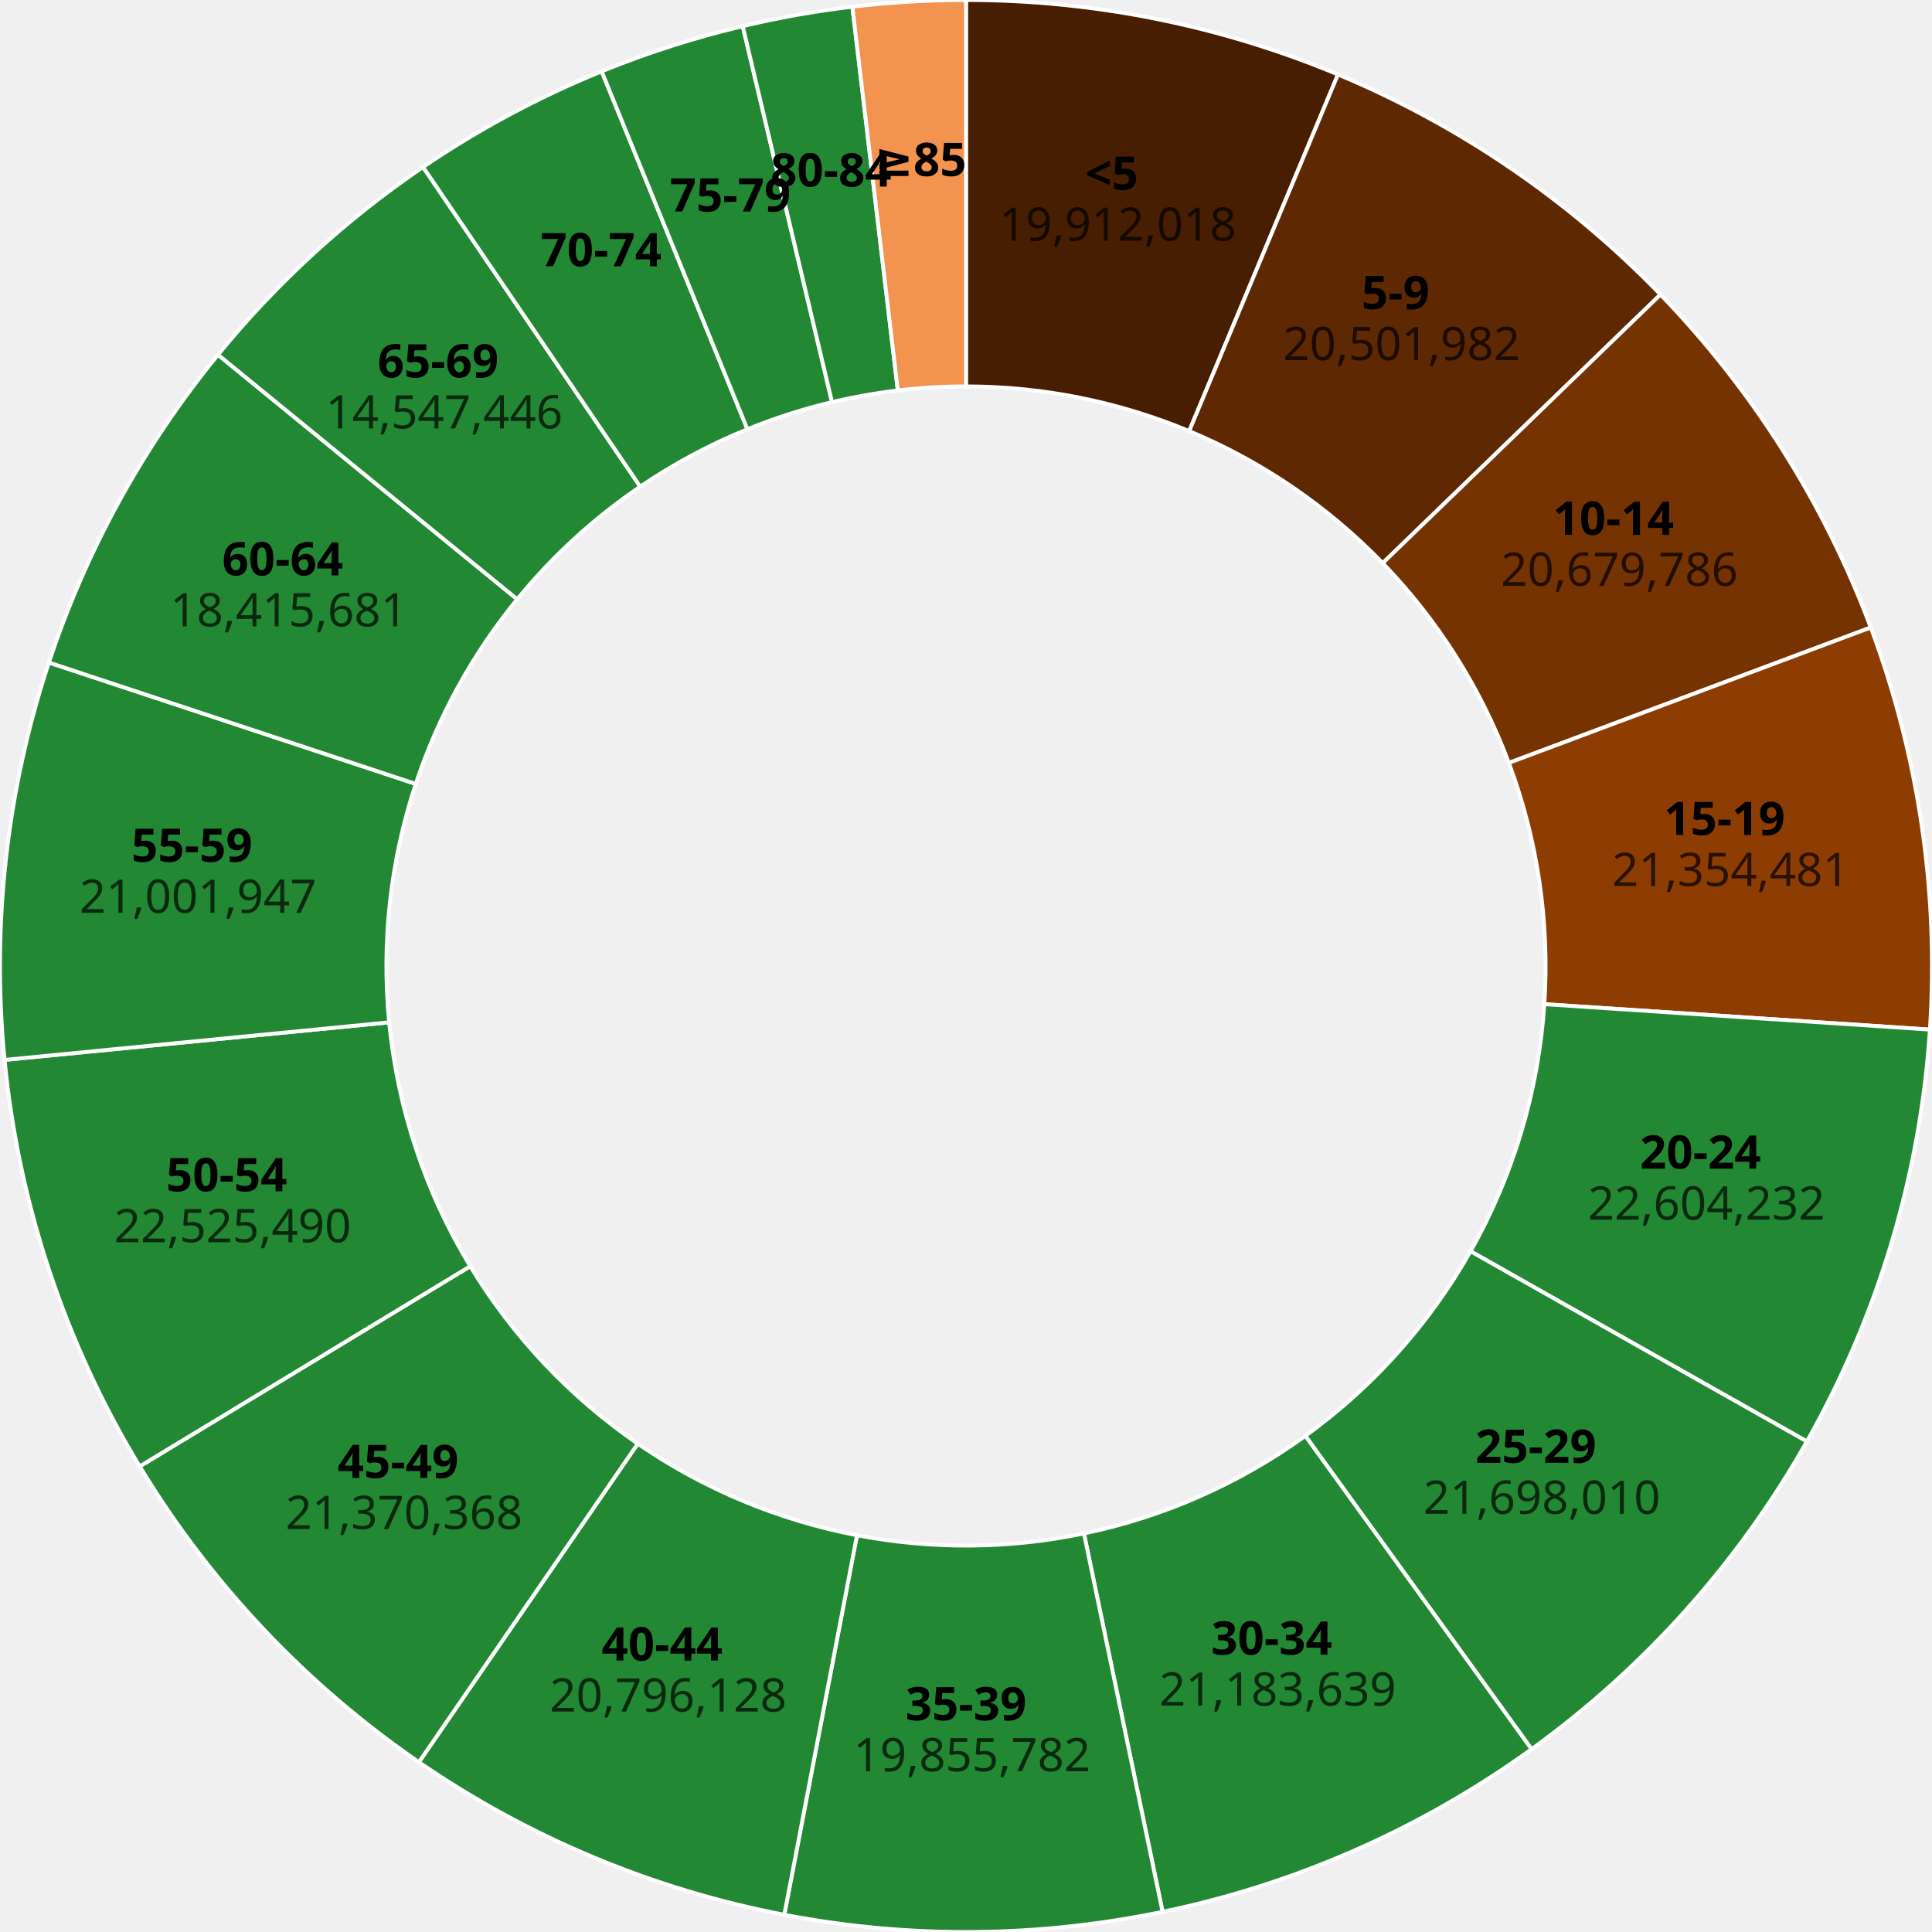
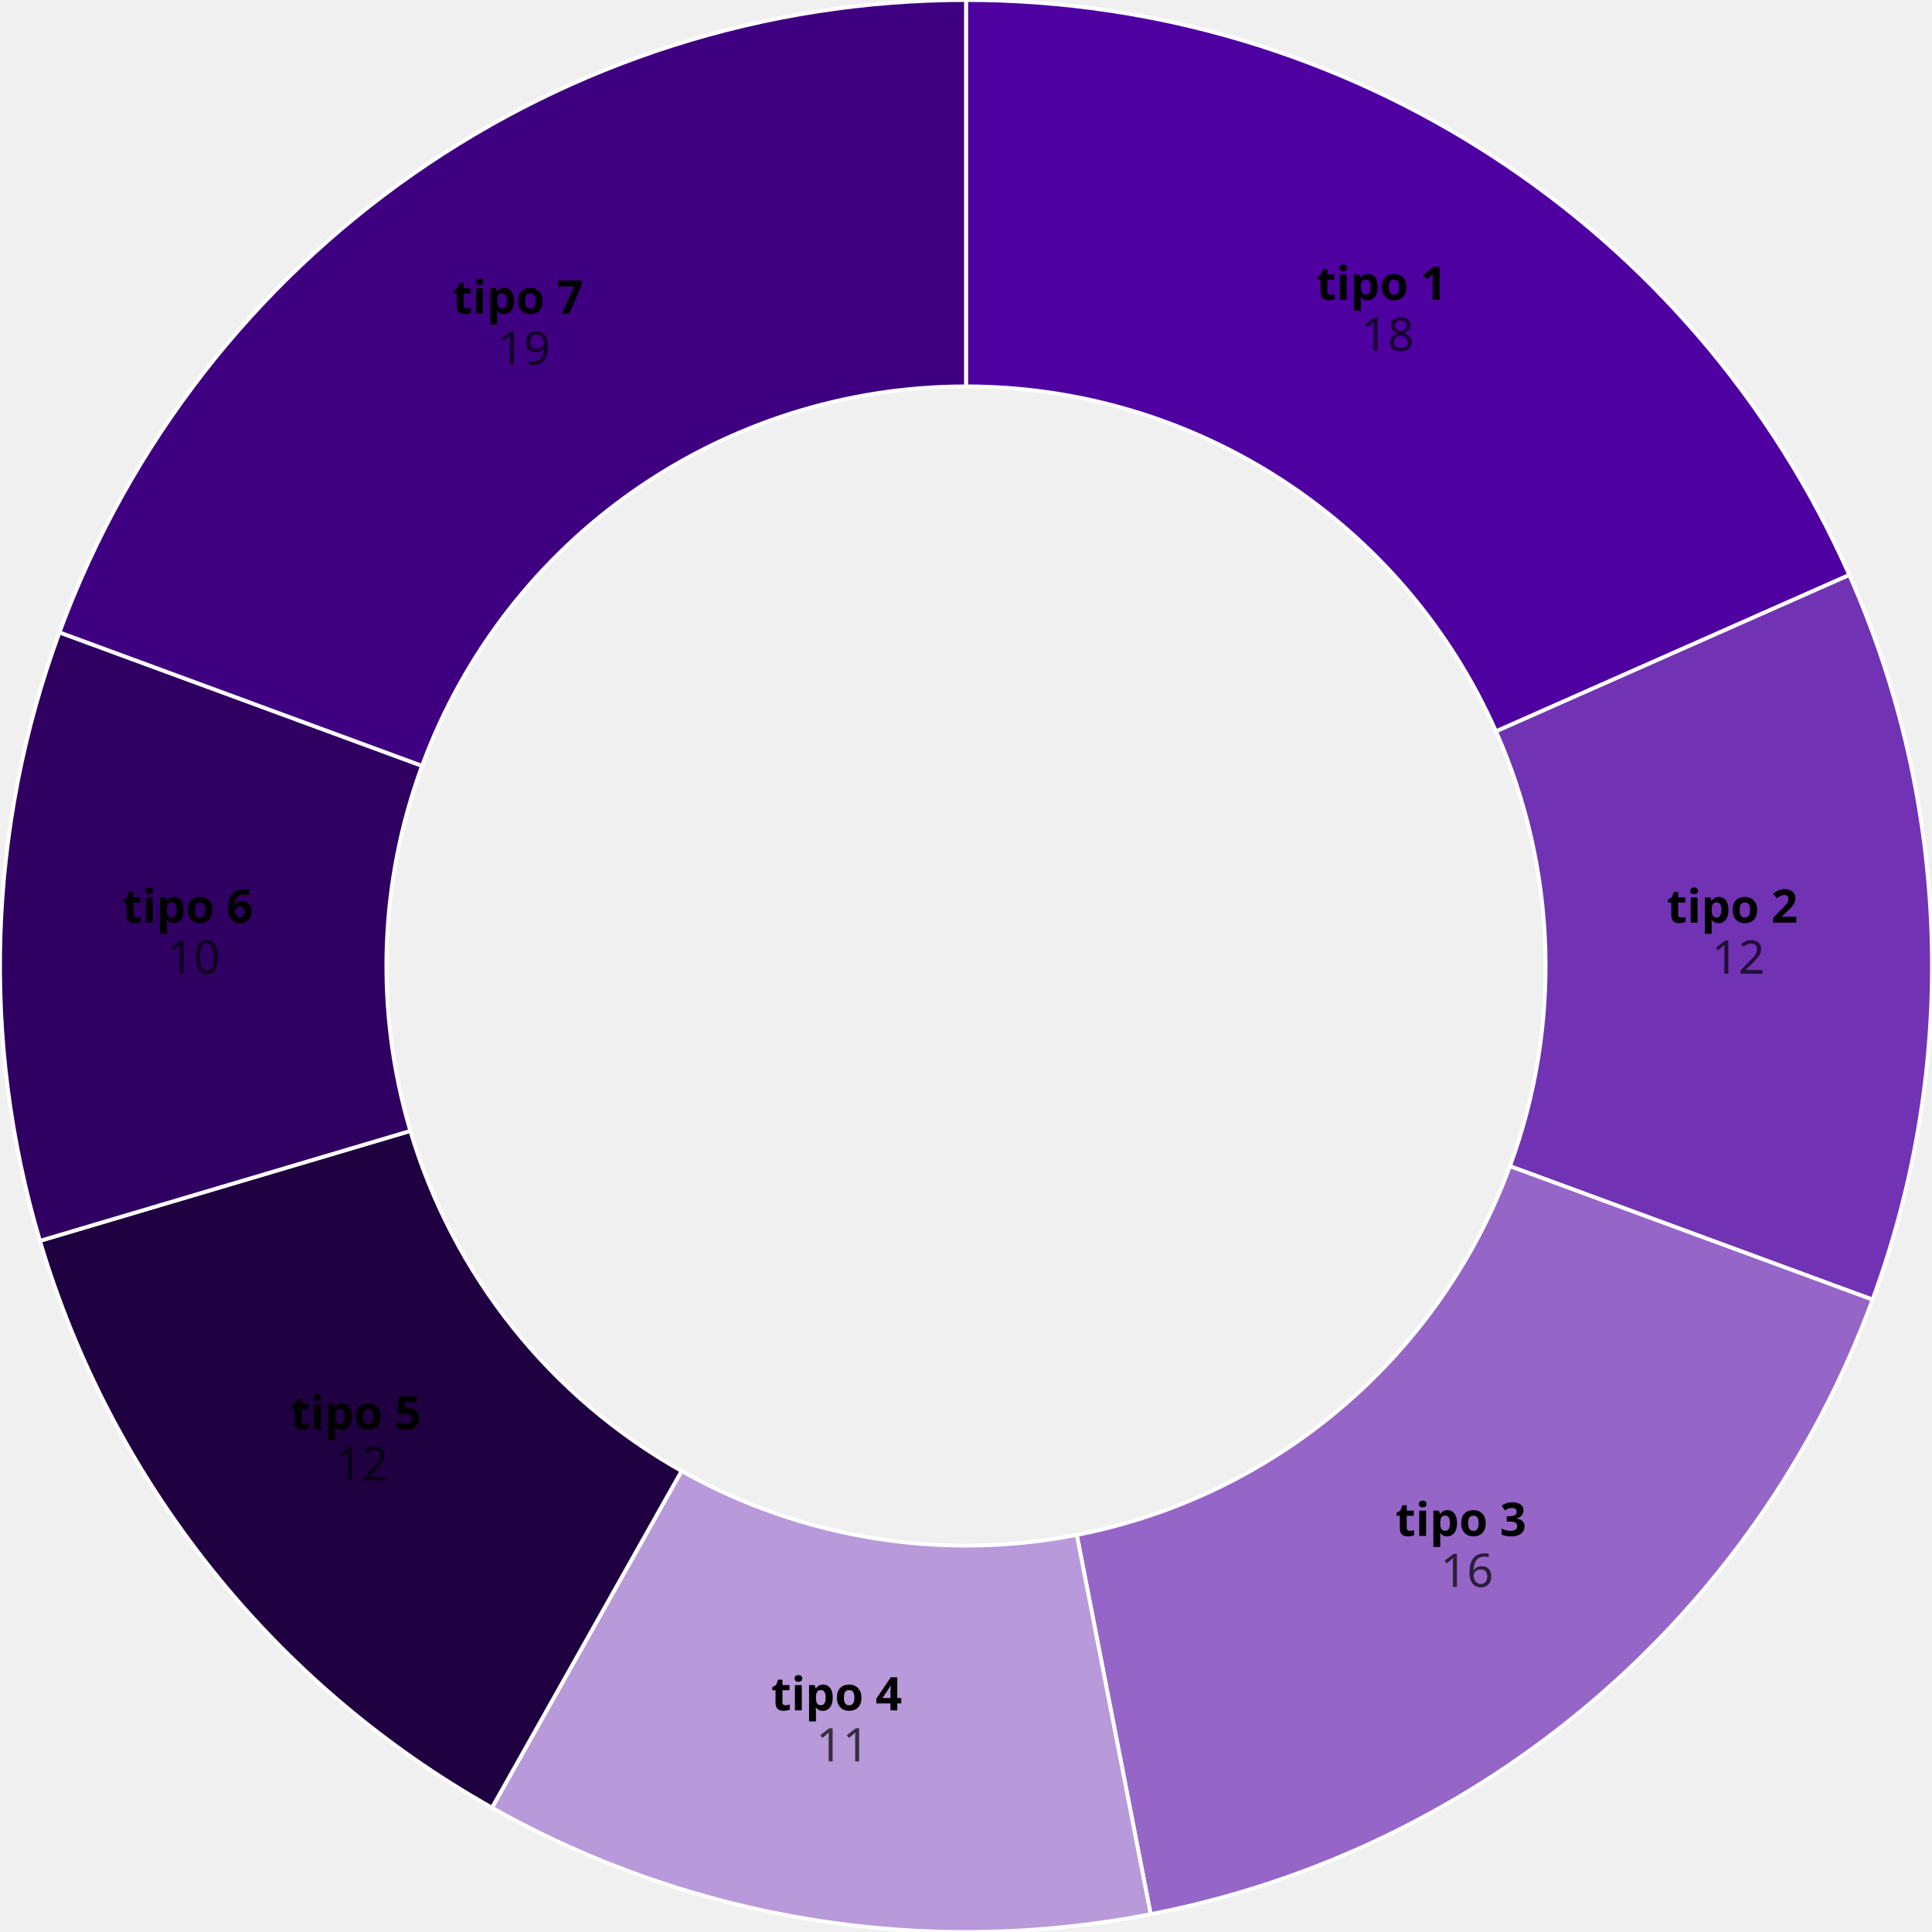
<svg xmlns="http://www.w3.org/2000/svg" width="500" height="500" viewBox="-250,-250,500,500">
  <g stroke="white">
-     <path fill="#471E01" d="M1.5308084989341916e-14,-250A250,250,0,0,1,96.266,-230.723L57.759,-138.434A150,150,0,0,0,9.184850993605149e-15,-150Z" />
-     <path fill="#5E2802" d="M96.266,-230.723A250,250,0,0,1,179.733,-173.77L107.84,-104.262A150,150,0,0,0,57.759,-138.434Z" />
-     <path fill="#763302" d="M179.733,-173.77A250,250,0,0,1,234.149,-87.604L140.489,-52.562A150,150,0,0,0,107.84,-104.262Z" />
-     <path fill="#8E3D02" d="M234.149,-87.604A250,250,0,0,1,249.457,16.462L149.674,9.877A150,150,0,0,0,140.489,-52.562Z" />
-     <path fill="#283" d="M249.457,16.462A250,250,0,0,1,217.62,123.05L130.572,73.83A150,150,0,0,0,149.674,9.877Z" />
-     <path fill="#283" d="M217.62,123.05A250,250,0,0,1,146.366,202.675L87.819,121.605A150,150,0,0,0,130.572,73.83Z" />
-     <path fill="#283" d="M146.366,202.675A250,250,0,0,1,50.875,244.769L30.525,146.861A150,150,0,0,0,87.819,121.605Z" />
-     <path fill="#283" d="M50.875,244.769A250,250,0,0,1,-47.026,245.537L-28.215,147.322A150,150,0,0,0,30.525,146.861Z" />
-     <path fill="#283" d="M-47.026,245.537A250,250,0,0,1,-141.585,206.043L-84.951,123.626A150,150,0,0,0,-28.215,147.322Z" />
-     <path fill="#283" d="M-141.585,206.043A250,250,0,0,1,-213.845,129.501L-128.307,77.7A150,150,0,0,0,-84.951,123.626Z" />
-     <path fill="#283" d="M-213.845,129.501A250,250,0,0,1,-248.816,24.301L-149.29,14.58A150,150,0,0,0,-128.307,77.7Z" />
-     <path fill="#283" d="M-248.816,24.301A250,250,0,0,1,-237.344,-78.536L-142.406,-47.122A150,150,0,0,0,-149.29,14.58Z" />
-     <path fill="#283" d="M-237.344,-78.536A250,250,0,0,1,-193.585,-158.193L-116.151,-94.916A150,150,0,0,0,-142.406,-47.122Z" />
-     <path fill="#283" d="M-193.585,-158.193A250,250,0,0,1,-140.517,-206.773L-84.31,-124.064A150,150,0,0,0,-116.151,-94.916Z" />
-     <path fill="#283" d="M-140.517,-206.773A250,250,0,0,1,-94.285,-231.539L-56.571,-138.923A150,150,0,0,0,-84.31,-124.064Z" />
-     <path fill="#283" d="M-94.285,-231.539A250,250,0,0,1,-57.786,-243.23L-34.672,-145.938A150,150,0,0,0,-56.571,-138.923Z" />
-     <path fill="#283" d="M-57.786,-243.23A250,250,0,0,1,-29.405,-248.265L-17.643,-148.959A150,150,0,0,0,-34.672,-145.938Z" />
-     <path fill="#F2934F" d="M-29.405,-248.265A250,250,0,0,1,-4.5924254968025744e-14,-250L-2.7554552980815446e-14,-150A150,150,0,0,0,-17.643,-148.959Z" />
+     <path fill="#4E00A1" d="M1.5308084989341916e-14,-250A250,250,0,0,1,228.603,-101.196L137.162,-60.718A150,150,0,0,0,9.184850993605149e-15,-150Z" />
+     <path fill="#7133B4" d="M228.603,-101.196A250,250,0,0,1,234.617,86.341L140.77,51.805A150,150,0,0,0,137.162,-60.718Z" />
+     <path fill="#9566C7" d="M234.617,86.341A250,250,0,0,1,47.79,245.39L28.674,147.234A150,150,0,0,0,140.77,51.805Z" />
+     <path fill="#B899D9" d="M47.79,245.39A250,250,0,0,1,-122.679,217.83L-73.608,130.698A150,150,0,0,0,28.674,147.234Z" />
+     <path fill="#1F0040" d="M-122.679,217.83A250,250,0,0,1,-239.667,71.132L-143.8,42.679A150,150,0,0,0,-73.608,130.698Z" />
+     <path fill="#2F0061" d="M-239.667,71.132A250,250,0,0,1,-234.617,-86.341L-140.77,-51.805A150,150,0,0,0,-143.8,42.679Z" />
+     <path fill="#3E0081" d="M-234.617,-86.341A250,250,0,0,1,-2.67968859893057e-13,-250L-1.6078131593583422e-13,-150A150,150,0,0,0,-140.77,-51.805Z" />
  </g>
  <g font-family="sans-serif" font-size="12" text-anchor="middle">
-     <text transform="translate(39.27081,-196.1066)">
-       <tspan y="-0.4em" font-weight="bold">&lt;5</tspan>
-       <tspan x="0" y="0.7em" fill-opacity="0.7">19,912,018</tspan>
+     <text transform="translate(109.107,-167.6176)">
+       <tspan y="-0.4em" font-weight="bold">tipo 1</tspan>
+       <tspan x="0" y="0.7em" fill-opacity="0.7">18</tspan>
    </text>
-     <text transform="translate(112.7254,-165.2059)">
-       <tspan y="-0.4em" font-weight="bold">5-9</tspan>
-       <tspan x="0" y="0.7em" fill-opacity="0.7">20,501,982</tspan>
+     <text transform="translate(199.8972,-6.410316)">
+       <tspan y="-0.4em" font-weight="bold">tipo 2</tspan>
+       <tspan x="0" y="0.7em" fill-opacity="0.7">12</tspan>
    </text>
-     <text transform="translate(169.1023,-106.7914)">
-       <tspan y="-0.4em" font-weight="bold">10-14</tspan>
-       <tspan x="0" y="0.7em" fill-opacity="0.7">20,679,786</tspan>
+     <text transform="translate(129.6457,152.2892)">
+       <tspan y="-0.4em" font-weight="bold">tipo 3</tspan>
+       <tspan x="0" y="0.7em" fill-opacity="0.7">16</tspan>
    </text>
-     <text transform="translate(197.8705,-29.10811)">
-       <tspan y="-0.4em" font-weight="bold">15-19</tspan>
-       <tspan x="0" y="0.7em" fill-opacity="0.7">21,354,481</tspan>
+     <text transform="translate(-31.91998,197.4364)">
+       <tspan y="-0.4em" font-weight="bold">tipo 4</tspan>
+       <tspan x="0" y="0.7em" fill-opacity="0.7">11</tspan>
    </text>
-     <text transform="translate(191.6341,57.23951)">
-       <tspan y="-0.4em" font-weight="bold">20-24</tspan>
-       <tspan x="0" y="0.7em" fill-opacity="0.7">22,604,232</tspan>
+     <text transform="translate(-156.3663,124.698)">
+       <tspan y="-0.4em" font-weight="bold">tipo 5</tspan>
+       <tspan x="0" y="0.7em" fill-opacity="0.7">12</tspan>
    </text>
-     <text transform="translate(149.0374,133.3711)">
-       <tspan y="-0.4em" font-weight="bold">25-29</tspan>
-       <tspan x="0" y="0.7em" fill-opacity="0.7">21,698,010</tspan>
+     <text transform="translate(-199.8972,-6.410316)">
+       <tspan y="-0.4em" font-weight="bold">tipo 6</tspan>
+       <tspan x="0" y="0.7em" fill-opacity="0.7">10</tspan>
    </text>
-     <text transform="translate(80.67281,183.0079)">
-       <tspan y="-0.4em" font-weight="bold">30-34</tspan>
-       <tspan x="0" y="0.7em" fill-opacity="0.7">21,183,639</tspan>
-     </text>
-     <text transform="translate(1.570096,199.9938)">
-       <tspan y="-0.4em" font-weight="bold">35-39</tspan>
-       <tspan x="0" y="0.7em" fill-opacity="0.7">19,855,782</tspan>
-     </text>
-     <text transform="translate(-77.0803,184.5498)">
-       <tspan y="-0.4em" font-weight="bold">40-44</tspan>
-       <tspan x="0" y="0.7em" fill-opacity="0.7">20,796,128</tspan>
-     </text>
-     <text transform="translate(-145.4311,137.2945)">
-       <tspan y="-0.4em" font-weight="bold">45-49</tspan>
-       <tspan x="0" y="0.7em" fill-opacity="0.7">21,370,368</tspan>
-     </text>
-     <text transform="translate(-189.7882,63.09085)">
-       <tspan y="-0.4em" font-weight="bold">50-54</tspan>
-       <tspan x="0" y="0.7em" fill-opacity="0.7">22,525,490</tspan>
-     </text>
-     <text transform="translate(-198.767,-22.17419)">
-       <tspan y="-0.4em" font-weight="bold">55-59</tspan>
-       <tspan x="0" y="0.7em" fill-opacity="0.7">21,001,947</tspan>
-     </text>
-     <text transform="translate(-175.2915,-96.29589)">
-       <tspan y="-0.4em" font-weight="bold">60-64</tspan>
-       <tspan x="0" y="0.7em" fill-opacity="0.7">18,415,681</tspan>
-     </text>
-     <text transform="translate(-135.046,-147.5214)">
-       <tspan y="-0.4em" font-weight="bold">65-69</tspan>
-       <tspan x="0" y="0.7em" fill-opacity="0.7">14,547,446</tspan>
-     </text>
-     <text transform="translate(-94.44189,-176.2973)">
-       <tspan y="-0.4em" font-weight="bold">70-74</tspan>
-     </text>
-     <text transform="translate(-61.00801,-190.4679)">
-       <tspan y="-0.4em" font-weight="bold">75-79</tspan>
-     </text>
-     <text transform="translate(-34.93443,-196.9253)">
-       <tspan y="-0.4em" font-weight="bold">80-84</tspan>
-     </text>
-     <text transform="translate(-11.78228,-199.6526)">
-       <tspan y="-0.4em" font-weight="bold">≥85</tspan>
+     <text transform="translate(-114.4233,-164.0345)">
+       <tspan y="-0.4em" font-weight="bold">tipo 7</tspan>
+       <tspan x="0" y="0.7em" fill-opacity="0.7">19</tspan>
    </text>
  </g>
</svg>
